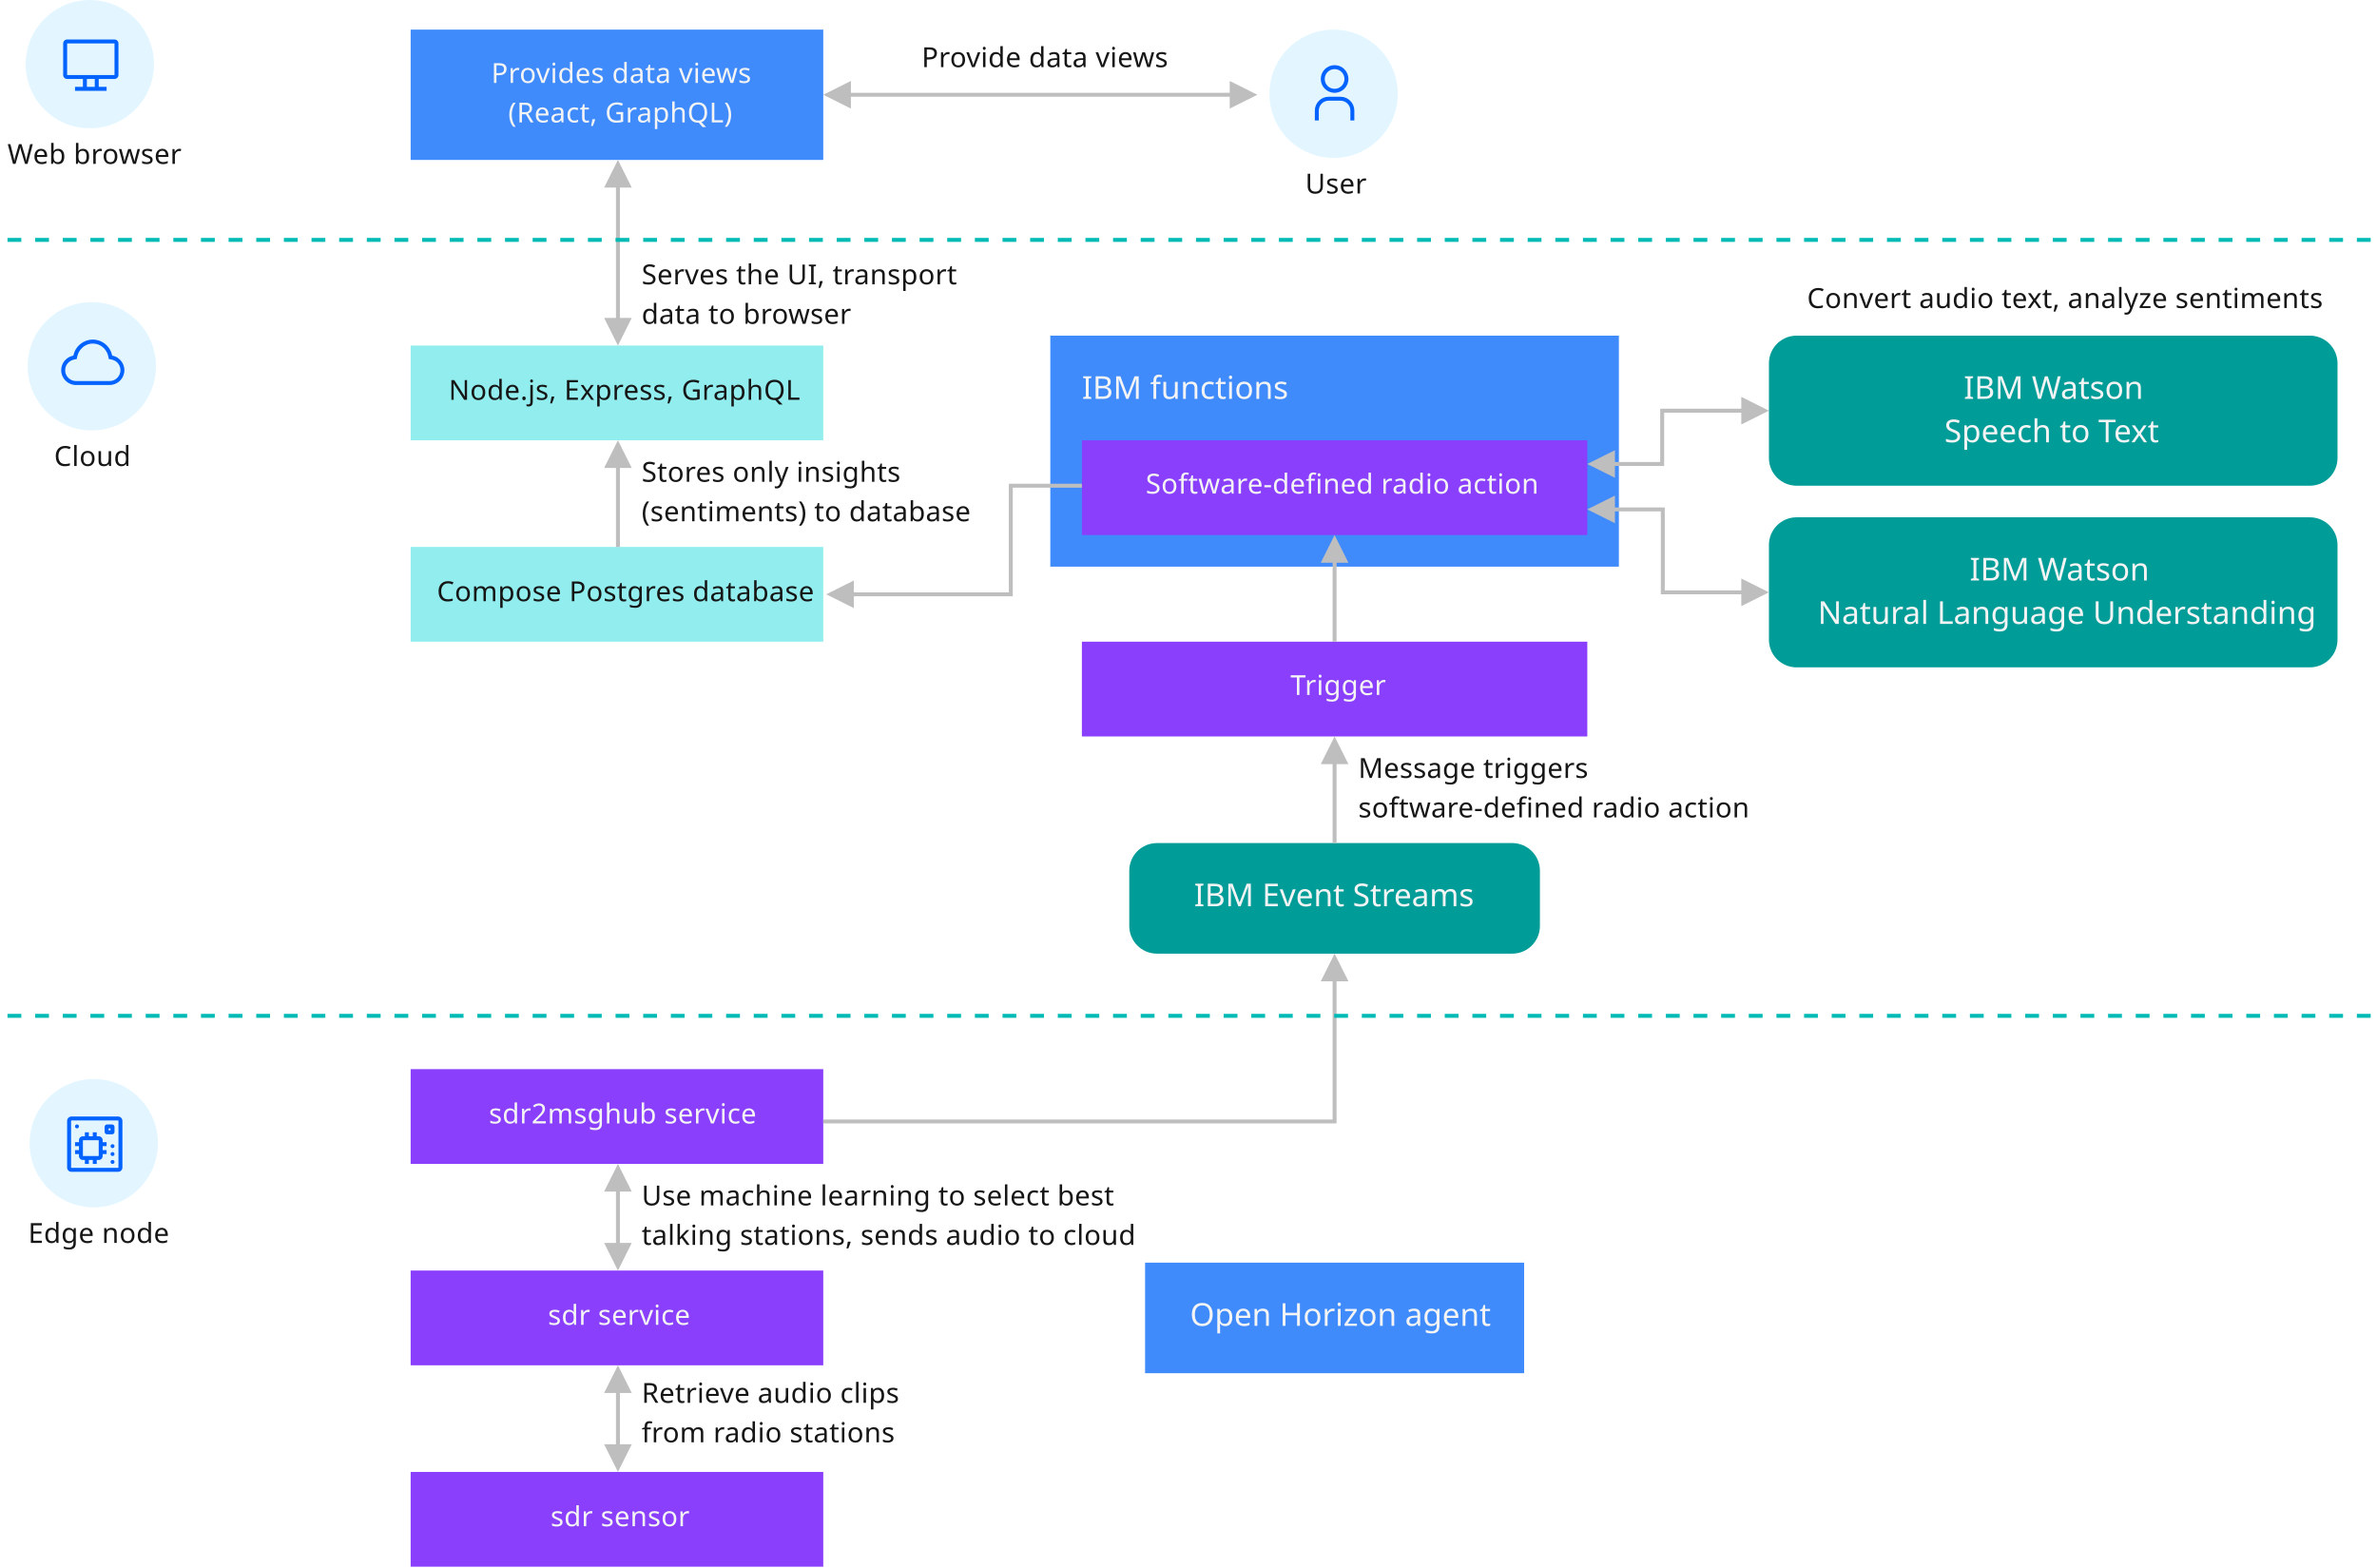
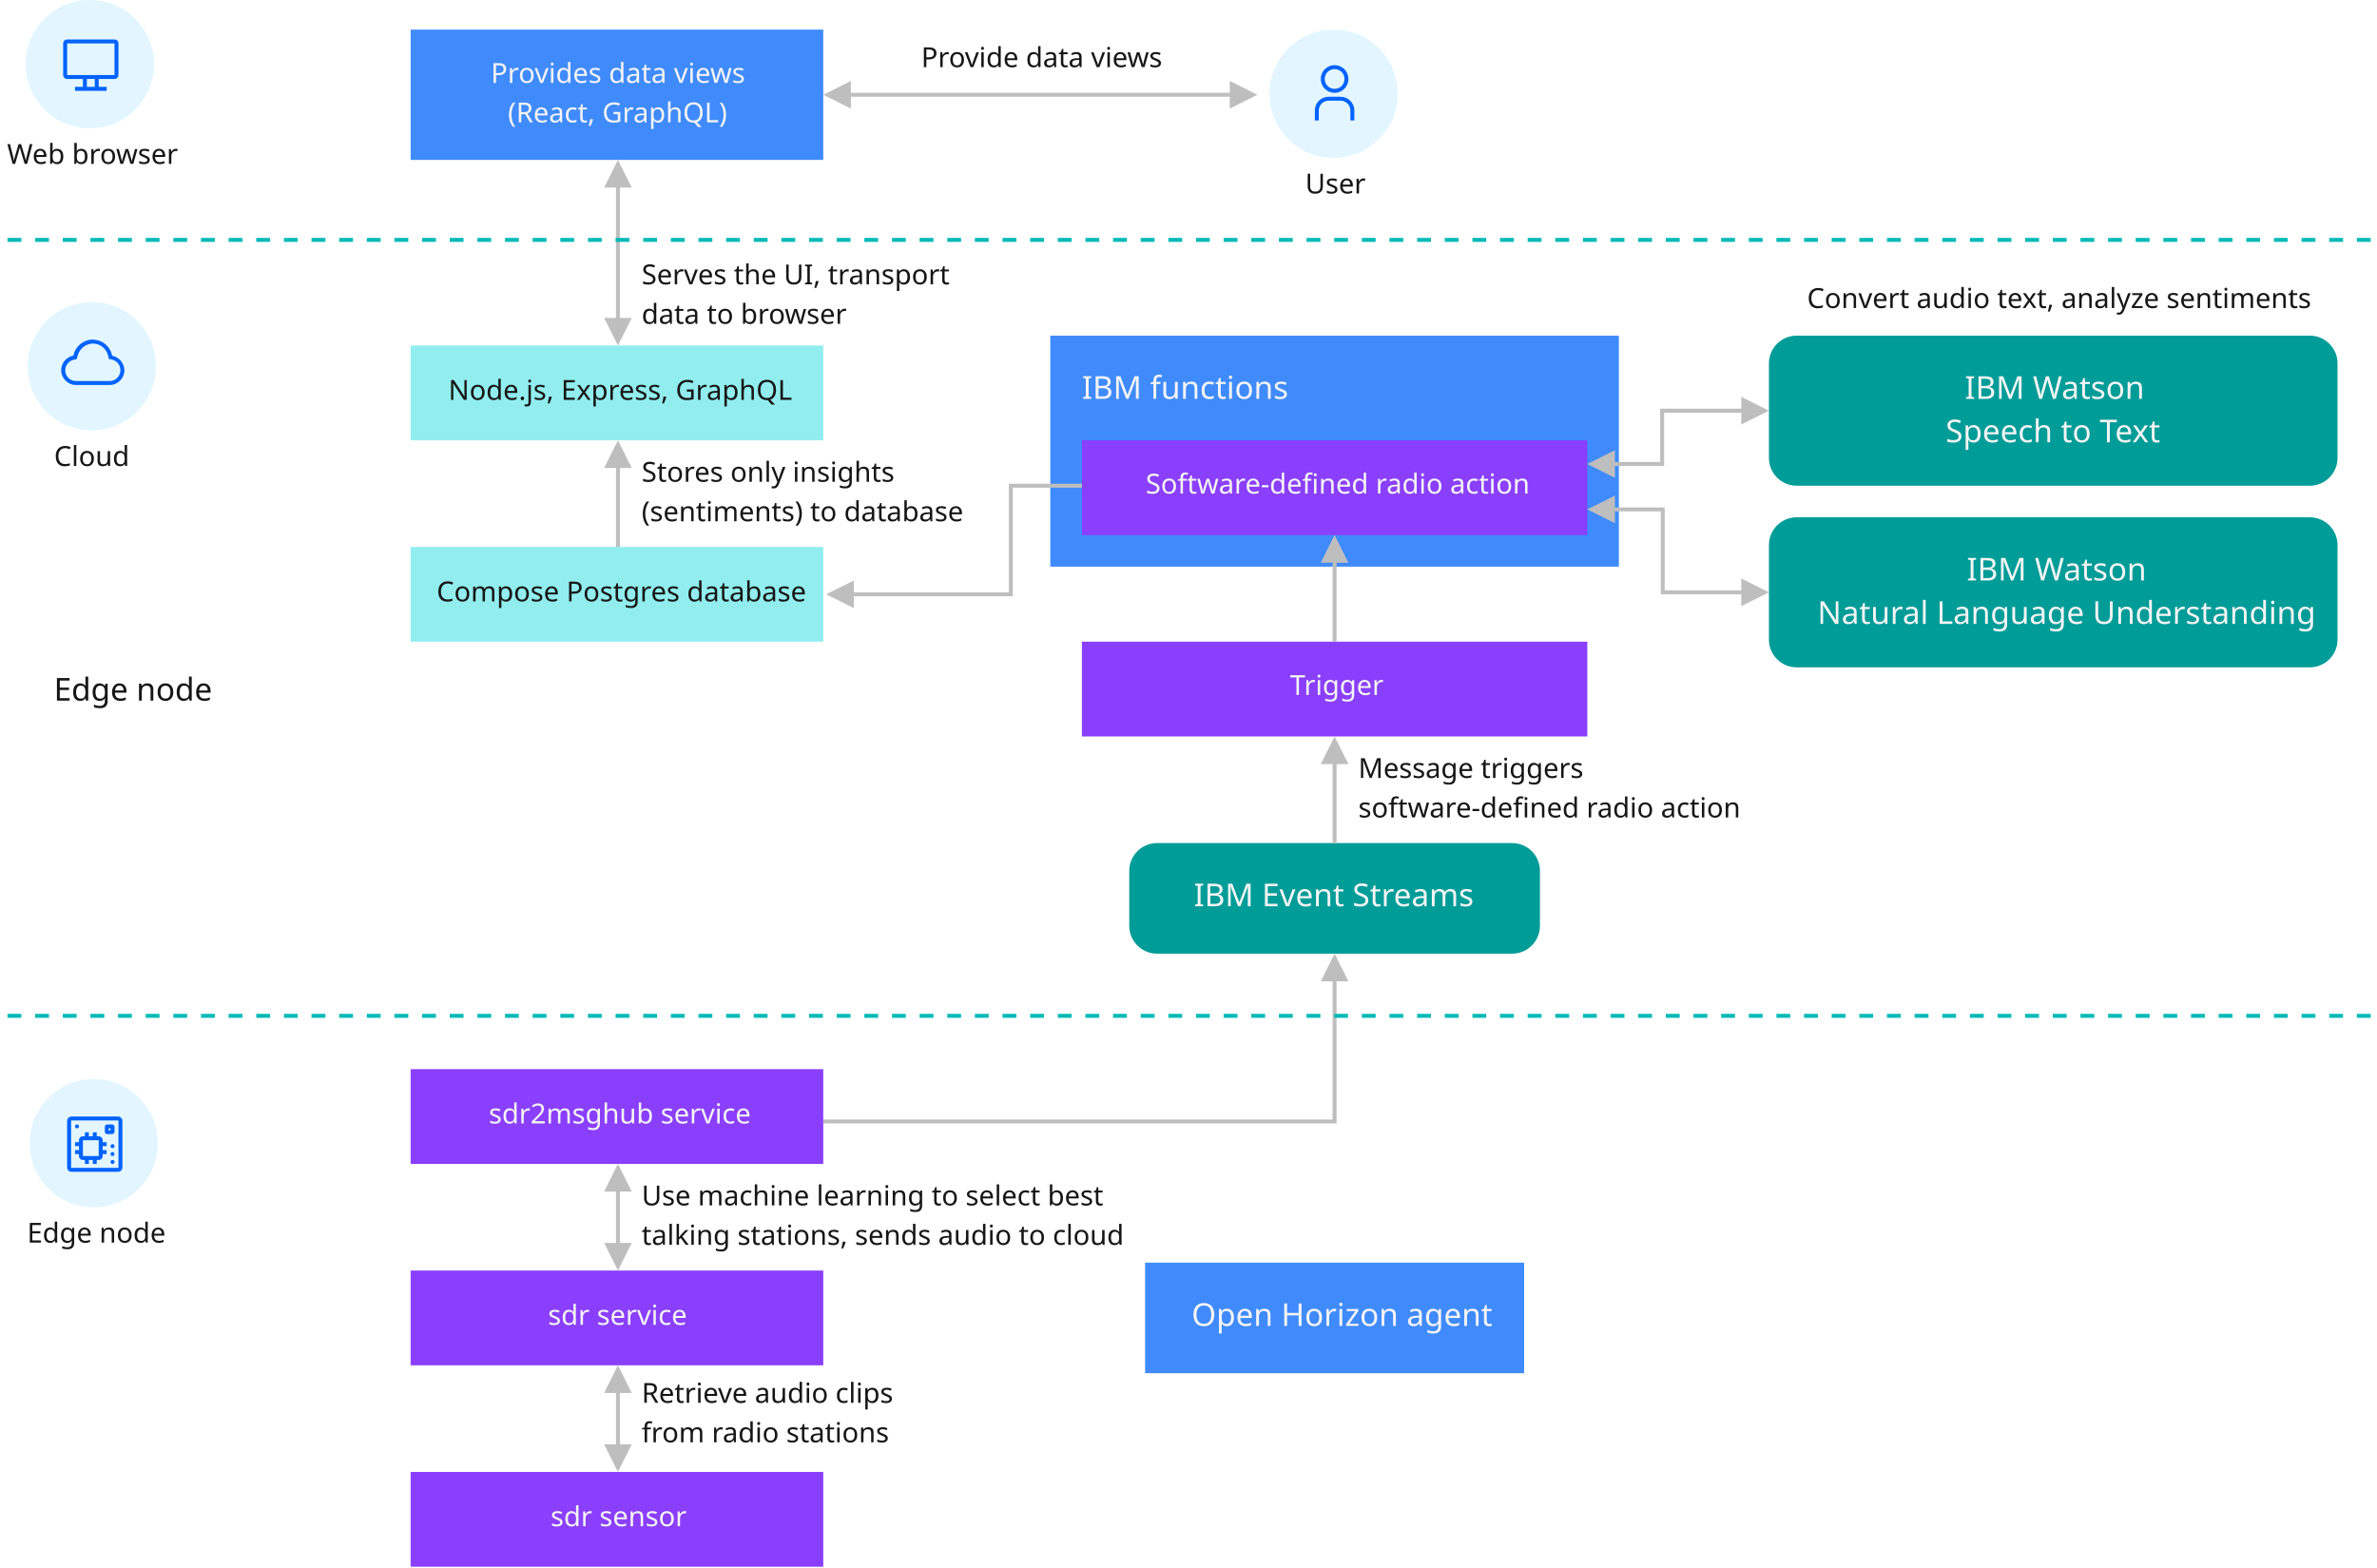
- <svg xmlns="http://www.w3.org/2000/svg" width="1204px" height="794px" viewBox="0 0 1204 794" version="1.1">
-   <g id="Page-1" stroke="none" stroke-width="1" fill="none" fill-rule="evenodd">
-     <g id="Group-29">
-       <g id="Group-25" transform="translate(0, 153)">
-         <circle id="Oval-Copy-8" fill="#E3F6FF" cx="46.5" cy="32.5" r="32.5" />
-         <text id="Cloud" font-family="IBMPlexSans, IBM Plex Sans" font-size="14" font-weight="normal" line-spacing="20" letter-spacing="0.16" fill="#161616">
-           <tspan x="27.393" y="83">Cloud</tspan>
-         </text>
-         <g id="Group-11-Copy-4" transform="translate(31, 19)" fill="#0062FF">
-           <path d="M24.508,23 L7.492,23 C3.346,22.991 -0.008,19.625 -0,15.481 C0.008,11.887 2.565,8.807 6.09,8.13 C6.139,8.121 6.177,8.083 6.186,8.034 C7.139,3.294 11.32,0.003 15.994,0 C16.62,0 17.253,0.059 17.89,0.181 C21.885,0.949 25.014,4.055 25.813,8.035 C25.823,8.084 25.861,8.121 25.91,8.13 C29.945,8.905 32.613,12.784 31.879,16.834 C31.233,20.398 28.132,22.992 24.508,23 Z M7.496,21 L24.508,21 C27.163,20.994 29.437,19.092 29.911,16.477 C30.232,14.705 29.683,12.909 28.371,11.586 C27.605,10.815 26.597,10.334 25.536,10.101 L25.27,10.047 L24.212,9.855 C24.173,9.848 24.139,9.823 24.121,9.789 L24.108,9.752 L23.913,8.743 C23.301,5.558 20.932,2.904 17.766,2.198 C16.822,1.988 15.889,1.942 14.919,2.074 C11.527,2.535 8.875,5.224 8.127,8.553 L8.072,8.817 L7.892,9.752 C7.884,9.791 7.859,9.824 7.824,9.842 L7.787,9.855 L6.771,10.039 C4.389,10.47 2.397,12.302 2.057,14.699 C1.578,18.08 4.201,20.993 7.496,21 Z" id="Shape" />
-         </g>
-       </g>
-       <g id="Group-26" transform="translate(2, 546.5)">
-         <text id="Edge-node" font-family="IBMPlexSans, IBM Plex Sans" font-size="14" font-weight="normal" line-spacing="20" letter-spacing="0.16" fill="#161616">
-           <tspan x="12.261" y="83">Edge node</tspan>
-         </text>
-         <circle id="Oval-Copy-9" fill="#E3F6FF" cx="45.5" cy="32.5" r="32.5" />
-         <path d="M53,26 L54,26 L54,25 L53,25 L53,26 Z M54.76,23 L52.24,23 C51.556,23 51,23.557 51,24.24 L51,26.76 C51,27.443 51.556,28 52.24,28 L54.76,28 C55.444,28 56,27.443 56,26.76 L56,24.24 C56,23.557 55.444,23 54.76,23 L54.76,23 Z M39.997,39 L39.997,31 L47.997,31 L47.999,39 L39.997,39 Z M47.997,29 L47,29 L47,27.001 L45,27.001 L45,29 L43,29 L43,27.001 L41,27.001 L41,29 L39.997,29 C38.895,29 37.997,29.897 37.997,31 L37.997,32.001 L36,32.001 L36,34.001 L37.997,34.001 L37.997,36.001 L36,36.001 L36,38.001 L37.997,38.001 L37.997,39 C37.997,40.103 38.895,41 39.997,41 L47.997,41 C49.1,41 49.997,40.103 49.997,39 L49.997,31 C49.997,29.897 49.1,29 47.997,29 L47.997,29 Z M50,38 L52,38 L52,36 L50,36 L50,38 Z M50,34 L52,34 L52,32 L50,32 L50,34 Z M45,43.001 L47,43.001 L47,41.001 L45,41.001 L45,43.001 Z M41,43.001 L43,43.001 L43,41.001 L41,41.001 L41,43.001 Z M55,33 C54.448,33 54,33.448 54,34 C54,34.552 54.448,35 55,35 C55.552,35 56,34.552 56,34 C56,33.448 55.552,33 55,33 L55,33 Z M55,37 C54.448,37 54,37.448 54,38 C54,38.552 54.448,39 55,39 C55.552,39 56,38.552 56,38 C56,37.448 55.552,37 55,37 L55,37 Z M37,25 C37.552,25 38,24.552 38,24 C38,23.448 37.552,23 37,23 C36.448,23 36,23.448 36,24 C36,24.552 36.448,25 37,25 L37,25 Z M55,41 C54.448,41 54,41.448 54,42 C54,42.552 54.448,43 55,43 C55.552,43 56,42.552 56,42 C56,41.448 55.552,41 55,41 L55,41 Z M58,44.818 C58,44.918 57.918,45 57.818,45 L34.182,45 C34.082,45 34,44.918 34,44.818 L34,21.182 C34,21.082 34.082,21 34.182,21 L57.818,21 C57.918,21 58,21.082 58,21.182 L58,44.818 Z M57.818,19 L34.182,19 C32.979,19 32,19.979 32,21.182 L32,44.818 C32,46.021 32.979,47 34.182,47 L57.818,47 C59.021,47 60,46.021 60,44.818 L60,21.182 C60,19.979 59.021,19 57.818,19 L57.818,19 Z" id="Fill-1-Copy-2" fill="#0062FF" />
-       </g>
-       <g id="Group-23">
-         <circle id="Oval-Copy-2" fill="#E3F6FF" cx="45.5" cy="32.5" r="32.5" />
-         <text id="Web-browser" font-family="IBMPlexSans, IBM Plex Sans" font-size="14" font-weight="normal" line-spacing="20" letter-spacing="0.16" fill="#161616">
-           <tspan x="3.771" y="83">Web browser</tspan>
-         </text>
-         <path d="M34,38 L58,38 L58,22 L34,22 L34,38 Z M44,44 L48,44 L48,40 L44,40 L44,44 Z M58,20 L34,20 C32.896,20 32,20.896 32,22 L32,38 C32,39.104 32.896,40 34,40 L42,40 L42,44 L38,44 L38,46 L54,46 L54,44 L50,44 L50,40 L58,40 C59.104,40 60,39.104 60,38 L60,22 C60,20.896 59.104,20 58,20 L58,20 Z" id="Fill-1" fill="#0062FF" />
-       </g>
-       <g id="Group-24" transform="translate(630, 15)">
-         <circle id="Oval-Copy-10" fill="#E3F6FF" cx="45.5" cy="32.5" r="32.5" />
-         <text id="User" font-family="IBMPlexSans, IBM Plex Sans" font-size="14" font-weight="normal" line-spacing="20" letter-spacing="0.16" fill="#161616">
-           <tspan x="31.113" y="83">User</tspan>
-         </text>
-         <g id="Group-5-Copy-3" transform="translate(36, 18)" fill="#0062FF">
-           <path d="M10,0 C6.134,0 3,3.134 3,7 C3,10.866 6.134,14 10,14 C13.866,14 17,10.866 17,7 C17,3.134 13.866,0 10,0 M10,2 C12.761,2 15,4.239 15,7 C15,9.761 12.761,12 10,12 C7.238,12 5,9.761 5,7 C5.003,4.24 7.239,2.003 10,2" id="Fill-1" />
-           <path d="M20,28 L18,28 L18,23 C17.996,20.24 15.76,18.003 13,18 L7,18 C4.239,18.003 2.003,20.24 2,23 L2,28 L0,28 L0,23 C0.004,19.136 3.136,16.005 7,16 L13,16 C16.864,16.005 19.995,19.136 20,23 L20,28 Z" id="Fill-3" />
-         </g>
-       </g>
-       <g id="Group-27" transform="translate(208, 541.5)">
-         <rect id="Rectangle-Copy-18" fill="#8A3FFC" x="0" y="0" width="209" height="48" />
-         <text id="AI-service" font-family="IBMPlexSans, IBM Plex Sans" font-size="14" font-weight="normal" line-spacing="20" letter-spacing="0.16" fill="#F4F4F4">
-           <tspan x="39.605" y="27.5">sdr2msghub service</tspan>
-         </text>
-       </g>
-       <g id="Group-27-Copy-3" transform="translate(208, 175)">
-         <rect id="Rectangle-Copy-18" fill="#92EEEE" x="0" y="0" width="209" height="48" />
-         <text id="Node.js,-Express,-Gr" font-family="IBMPlexSans, IBM Plex Sans" font-size="14" font-weight="normal" line-spacing="20" letter-spacing="0.16" fill="#161616">
-           <tspan x="19.277" y="27.5">Node.js, Express, GraphQL</tspan>
-         </text>
-       </g>
-       <g id="Group-27-Copy-5" transform="translate(208, 15)">
-         <rect id="Rectangle-Copy-18" fill="#408BFC" x="0" y="0" width="209" height="66" />
-         <text id="Provides-data-views" font-family="IBMPlexSans, IBM Plex Sans" font-size="14" font-weight="normal" line-spacing="20" letter-spacing="0.16" fill="#F4F4F4">
-           <tspan x="40.834" y="27">Provides data views</tspan>
-           <tspan x="49.397" y="47">(React, GraphQL)</tspan>
-         </text>
-       </g>
-       <g id="Group-27-Copy-4" transform="translate(208, 277)">
-         <rect id="Rectangle-Copy-18" fill="#92EEEE" x="0" y="0" width="209" height="48" />
-         <text id="Compose-Postgres-dat" font-family="IBMPlexSans, IBM Plex Sans" font-size="14" font-weight="normal" line-spacing="20" letter-spacing="0.16" fill="#161616">
-           <tspan x="13.292" y="27.5">Compose Postgres database</tspan>
-         </text>
-       </g>
-       <g id="Group-27-Copy" transform="translate(208, 643.5)">
-         <rect id="Rectangle-Copy-18" fill="#8A3FFC" x="0" y="0" width="209" height="48" />
-         <text id="sdr-service" font-family="IBMPlexSans, IBM Plex Sans" font-size="14" font-weight="normal" line-spacing="20" letter-spacing="0.16" fill="#F4F4F4">
-           <tspan x="69.523" y="27.5">sdr service</tspan>
-         </text>
-       </g>
-       <g id="Group-28" transform="translate(580, 639.5)">
-         <rect id="Rectangle-Copy-14" fill="#408BFC" x="0" y="0" width="192" height="56" />
-         <text id="Open-Horizon-agent" font-family="IBMPlexSans-SemiBold, IBM Plex Sans" font-size="16" font-weight="500" line-spacing="22" fill="#F4F4F4">
-           <tspan x="22.736" y="32">Open Horizon agent</tspan>
-         </text>
-       </g>
-       <g id="Group-28-Copy" transform="translate(532, 170)">
-         <rect id="Rectangle-Copy-14" fill="#408BFC" x="0" y="0" width="288" height="117" />
-         <text id="IBM-functions" font-family="IBMPlexSans-SemiBold, IBM Plex Sans" font-size="16" font-weight="500" line-spacing="22" fill="#F4F4F4">
-           <tspan x="16" y="32">IBM functions</tspan>
-         </text>
-       </g>
-       <g id="Group-27-Copy-2" transform="translate(208, 745.5)">
-         <rect id="Rectangle-Copy-18" fill="#8A3FFC" x="0" y="0" width="209" height="48" />
-         <text id="sdr-sensor" font-family="IBMPlexSans, IBM Plex Sans" font-size="14" font-weight="normal" line-spacing="20" letter-spacing="0.16" fill="#F4F4F4">
-           <tspan x="70.884" y="27.5">sdr sensor</tspan>
-         </text>
-       </g>
-       <rect id="Rectangle-Copy-66" fill="#009C98" x="572" y="427" width="208" height="56" rx="14" />
-       <rect id="Rectangle-Copy-72" fill="#009C98" x="896" y="170" width="288" height="76" rx="14" />
-       <rect id="Rectangle-Copy-73" fill="#009C98" x="896" y="262" width="288" height="76" rx="14" />
-       <text id="Retrieve-audio-clips" font-family="IBMPlexSans, IBM Plex Sans" font-size="14" font-weight="normal" line-spacing="20" letter-spacing="0.16" fill="#161616">
-         <tspan x="325" y="710.5">Retrieve audio clips </tspan>
-         <tspan x="325" y="730.5">from radio stations</tspan>
-       </text>
-       <text id="Message-triggers-sof" font-family="IBMPlexSans, IBM Plex Sans" font-size="14" font-weight="normal" line-spacing="20" letter-spacing="0.16" fill="#161616">
-         <tspan x="688" y="394">Message triggers</tspan>
-         <tspan x="688" y="414">software-defined radio action</tspan>
-       </text>
-       <text id="Use-machine-learning-Copy" font-family="IBMPlexSans, IBM Plex Sans" font-size="14" font-weight="normal" line-spacing="20" letter-spacing="0.16" fill="#161616">
-         <tspan x="325" y="610.5">Use machine learning to select best </tspan>
-         <tspan x="325" y="630.5">talking stations, sends audio to cloud</tspan>
-       </text>
-       <text id="Stores-only-insights" font-family="IBMPlexSans, IBM Plex Sans" font-size="14" font-weight="normal" line-spacing="20" letter-spacing="0.16" fill="#161616">
-         <tspan x="325" y="244">Stores only insights </tspan>
-         <tspan x="325" y="264">(sentiments) to database</tspan>
-       </text>
-       <text id="Serves-the-UI,-trans" font-family="IBMPlexSans, IBM Plex Sans" font-size="14" font-weight="normal" line-spacing="20" letter-spacing="0.16" fill="#161616">
-         <tspan x="325" y="144">Serves the UI, transport </tspan>
-         <tspan x="325" y="164">data to browser</tspan>
-       </text>
-       <text id="Provide-data-views" font-family="IBMPlexSans, IBM Plex Sans" font-size="14" font-weight="normal" line-spacing="20" letter-spacing="0.16" fill="#161616">
-         <tspan x="466.823" y="34">Provide data views</tspan>
-       </text>
-       <text id="Convert-audio-text," font-family="IBMPlexSans, IBM Plex Sans" font-size="14" font-weight="normal" line-spacing="20" letter-spacing="0.16" fill="#161616">
-         <tspan x="915.307" y="156">Convert audio text, analyze sentiments</tspan>
-       </text>
-       <text id="IBM-Event-Streams" font-family="IBMPlexSans-SemiBold, IBM Plex Sans" font-size="16" font-weight="500" line-spacing="22" fill="#F4F4F4">
-         <tspan x="604.8" y="459">IBM Event Streams</tspan>
-       </text>
-       <text id="IBM-Watson-Speech-to" font-family="IBMPlexSans-SemiBold, IBM Plex Sans" font-size="16" font-weight="500" line-spacing="22" fill="#F4F4F4">
-         <tspan x="994.64" y="202">IBM Watson</tspan>
-         <tspan x="984.856" y="224">Speech to Text</tspan>
-       </text>
-       <text id="IBM-Watson-Natural-L" font-family="IBMPlexSans-SemiBold, IBM Plex Sans" font-size="16" font-weight="500" line-spacing="22" fill="#F4F4F4">
-         <tspan x="997.64" y="294">IBM Watson</tspan>
-         <tspan x="920.768" y="316">Natural Language Understanding</tspan>
-       </text>
-       <path id="Path-2-Copy-16" d="M622.877,41 L636.877,48 L622.877,55 L622.876,49 L431,49 L431,55 L417,48 L431,41 L431,47 L622.876,47 L622.877,41 Z" fill="#BEBEBE" fill-rule="nonzero" />
-       <path id="Path-2-Copy-12" d="M313,691.5 L320,705.5 L314,705.5 L314,731.5 L320,731.5 L313,745.5 L306,731.5 L312,731.5 L312,705.5 L306,705.5 L313,691.5 Z" fill="#BEBEBE" fill-rule="nonzero" />
-       <path id="Path-2-Copy-17" d="M676,373 L683,387 L677,387 L677,427 L675,427 L675,387 L669,387 L676,373 Z" fill="#BEBEBE" fill-rule="nonzero" />
-       <path id="Path-2-Copy-13" d="M313,589.5 L320,603.5 L314,603.5 L314,629.5 L320,629.5 L313,643.5 L306,629.5 L312,629.5 L312,603.5 L306,603.5 L313,589.5 Z" fill="#BEBEBE" fill-rule="nonzero" />
-       <path id="Path-2-Copy-22" d="M676,483 L683,497 L677,496.999 L677,569 L417,569 L417,567 L675,566.999 L675,496.999 L669,497 L676,483 Z" fill="#BEBEBE" fill-rule="nonzero" />
-       <path id="Path-2-Copy-14" d="M313,223 L320,237 L314,237 L314,277 L312,277 L312,237 L306,237 L313,223 Z" fill="#BEBEBE" fill-rule="nonzero" />
-       <path id="Path-2-Copy-15" d="M313,81 L320,95 L314,95 L314,161 L320,161 L313,175 L306,161 L312,161 L312,95 L306,95 L313,81 Z" fill="#BEBEBE" fill-rule="nonzero" />
-       <line x1="3.795" y1="121.5" x2="1203.205" y2="121.5" id="Line-12" stroke="#00BAB6" stroke-width="2" stroke-dasharray="7" />
-       <line x1="3.795" y1="514.5" x2="1203.205" y2="514.5" id="Line-12-Copy" stroke="#00BAB6" stroke-width="2" stroke-dasharray="7" />
-       <g id="Group-27-Copy-6" transform="translate(548, 223)">
-         <rect id="Rectangle-Copy-18" fill="#8A3FFC" x="0" y="0" width="256" height="48" />
-         <text id="Software-defined-rad" font-family="IBMPlexSans, IBM Plex Sans" font-size="14" font-weight="normal" line-spacing="20" letter-spacing="0.16" fill="#F4F4F4">
-           <tspan x="32.303" y="27">Software-defined radio action</tspan>
-         </text>
-       </g>
-       <g id="Group-27-Copy-7" transform="translate(548, 325)">
-         <rect id="Rectangle-Copy-18" fill="#8A3FFC" x="0" y="0" width="256" height="48" />
-         <text id="Trigger" font-family="IBMPlexSans, IBM Plex Sans" font-size="14" font-weight="normal" line-spacing="20" letter-spacing="0.16" fill="#F4F4F4">
-           <tspan x="105.656" y="27">Trigger</tspan>
-         </text>
-       </g>
-       <path id="Path-2-Copy-18" d="M676,271 L683,285 L677,285 L677,325 L675,325 L675,285 L669,285 L676,271 Z" fill="#BEBEBE" fill-rule="nonzero" />
-       <path id="Path-2-Copy-19" d="M548,245 L548,247 L513,247 L513,302 L432.5,302 L432.5,308 L418.5,301 L432.5,294 L432.5,300 L511,300 L511,245 L548,245 Z" fill="#BEBEBE" fill-rule="nonzero" />
-       <path id="Path-2-Copy-20" d="M882,201 L896,208 L882,215 L882,208.999 L842.925,208.999 L842.926,236 L818,235.999 L818,242 L804,235 L818,228 L818,233.999 L840.925,233.999 L840.926,207 L882,206.999 L882,201 Z" fill="#BEBEBE" fill-rule="nonzero" />
-       <path id="Path-2-Copy-21" d="M818,265 L804,258 L818,251 L818,257 L843.248,257 L843.248,299 L882,299 L882,293 L896,300 L882,307 L882,301 L841.248,301 L841.248,259 L818,259 L818,265 Z" fill="#BEBEBE" fill-rule="nonzero" />
-     </g>
-   </g>
+ <svg xmlns="http://www.w3.org/2000/svg" version="1.1" id="Layer_1" x="0px" y="0px" viewBox="0 0 1204 794" style="enable-background:new 0 0 1204 794;" xml:space="preserve">
+   <style type="text/css">
+ 	.st0{fill-rule:evenodd;clip-rule:evenodd;fill:#E3F6FF;}
+ 	.st1{fill-rule:evenodd;clip-rule:evenodd;fill:#0062FF;}
+ 	.st2{fill-rule:evenodd;clip-rule:evenodd;fill:#8A3FFC;}
+ 	.st3{fill-rule:evenodd;clip-rule:evenodd;fill:#92EEEE;}
+ 	.st4{fill-rule:evenodd;clip-rule:evenodd;fill:#408BFC;}
+ 	.st5{fill-rule:evenodd;clip-rule:evenodd;fill:#009C98;}
+ 	.st6{fill:#BEBEBE;}
+ 	.st7{fill:none;stroke:#00BAB6;stroke-width:2;stroke-dasharray:7;}
+ 	.st8{fill-rule:evenodd;clip-rule:evenodd;fill:none;}
+ 	.st9{fill:#F4F4F4;}
+ 	.st10{font-family:'IBMPlexSans';}
+ 	.st11{font-size:14px;}
+ 	.st12{fill:#161616;}
+ 	.st13{font-family:'IBMPlexSans-Medium';}
+ 	.st14{font-size:16px;}
+ </style>
+   <circle id="Oval-Copy-8" class="st0" cx="46.5" cy="185.5" r="32.5" />
+   <path id="Shape" class="st1" d="M55.5,195h-17c-4.1,0-7.5-3.4-7.5-7.5c0-3.6,2.6-6.7,6.1-7.4c0,0,0.1,0,0.1-0.1c1-4.7,5.1-8,9.8-8  c0.6,0,1.3,0.1,1.9,0.2c4,0.8,7.1,3.9,7.9,7.9c0,0,0,0.1,0.1,0.1c4,0.8,6.7,4.7,6,8.7C62.2,192.4,59.1,195,55.5,195z M38.5,193h17  c2.7,0,4.9-1.9,5.4-4.5c0.3-1.8-0.2-3.6-1.5-4.9c-0.8-0.8-1.8-1.3-2.8-1.5l-0.3-0.1l-1.1-0.2c0,0-0.1,0-0.1-0.1l0,0l-0.2-1  c-0.6-3.2-3-5.8-6.1-6.5c-0.9-0.2-1.9-0.3-2.8-0.1c-3.4,0.5-6,3.1-6.8,6.5l-0.1,0.3l-0.2,0.9c0,0,0,0.1-0.1,0.1l0,0l-1,0.2  c-2.4,0.4-4.4,2.3-4.7,4.7C32.6,190.1,35.2,193,38.5,193z" />
+   <circle id="Oval-Copy-9" class="st0" cx="47.5" cy="579" r="32.5" />
+   <path id="Fill-1-Copy-2" class="st1" d="M55,572.5h1v-1h-1V572.5z M56.8,569.5h-2.5c-0.7,0-1.2,0.6-1.2,1.2v2.5  c0,0.7,0.6,1.2,1.2,1.2h2.5c0.7,0,1.2-0.6,1.2-1.2v-2.5C58,570.1,57.4,569.5,56.8,569.5L56.8,569.5z M42,585.5v-8h8l0,8H42z   M50,575.5h-1v-2h-2v2h-2v-2h-2v2h-1c-1.1,0-2,0.9-2,2v1h-2v2h2v2h-2v2h2v1c0,1.1,0.9,2,2,2h8c1.1,0,2-0.9,2-2v-8  C52,576.4,51.1,575.5,50,575.5L50,575.5z M52,584.5h2v-2h-2V584.5z M52,580.5h2v-2h-2V580.5z M47,589.5h2v-2h-2V589.5z M43,589.5h2  v-2h-2V589.5z M57,579.5c-0.6,0-1,0.4-1,1s0.4,1,1,1s1-0.4,1-1S57.6,579.5,57,579.5L57,579.5z M57,583.5c-0.6,0-1,0.4-1,1s0.4,1,1,1  s1-0.4,1-1S57.6,583.5,57,583.5L57,583.5z M39,571.5c0.6,0,1-0.4,1-1s-0.4-1-1-1s-1,0.4-1,1S38.4,571.5,39,571.5L39,571.5z   M57,587.5c-0.6,0-1,0.4-1,1s0.4,1,1,1s1-0.4,1-1S57.6,587.5,57,587.5L57,587.5z M60,591.3c0,0.1-0.1,0.2-0.2,0.2H36.2  c-0.1,0-0.2-0.1-0.2-0.2v-23.6c0-0.1,0.1-0.2,0.2-0.2h23.6c0.1,0,0.2,0.1,0.2,0.2V591.3z M59.8,565.5H36.2c-1.2,0-2.2,1-2.2,2.2  v23.6c0,1.2,1,2.2,2.2,2.2h23.6c1.2,0,2.2-1,2.2-2.2v-23.6C62,566.5,61,565.5,59.8,565.5L59.8,565.5z" />
+   <circle id="Oval-Copy-2" class="st0" cx="45.5" cy="32.5" r="32.5" />
+   <path id="Fill-1" class="st1" d="M34,38h24V22H34V38z M44,44h4v-4h-4V44z M58,20H34c-1.1,0-2,0.9-2,2v16c0,1.1,0.9,2,2,2h8v4h-4v2  h16v-2h-4v-4h8c1.1,0,2-0.9,2-2V22C60,20.9,59.1,20,58,20L58,20z" />
+   <circle id="Oval-Copy-10" class="st0" cx="675.5" cy="47.5" r="32.5" />
+   <path id="Fill-1_1_" class="st1" d="M676,33c-3.9,0-7,3.1-7,7s3.1,7,7,7s7-3.1,7-7S679.9,33,676,33 M676,35c2.8,0,5,2.2,5,5  s-2.2,5-5,5c-2.8,0-5-2.2-5-5C671,37.2,673.2,35,676,35" />
+   <path id="Fill-3" class="st1" d="M686,61h-2v-5c0-2.8-2.2-5-5-5h-6c-2.8,0-5,2.2-5,5v5h-2v-5c0-3.9,3.1-7,7-7h6c3.9,0,7,3.1,7,7V61z  " />
+   <rect id="Rectangle-Copy-18" x="208" y="541.5" class="st2" width="209" height="48" />
+   <rect id="Rectangle-Copy-18_1_" x="208" y="175" class="st3" width="209" height="48" />
+   <rect id="Rectangle-Copy-18_2_" x="208" y="15" class="st4" width="209" height="66" />
+   <rect id="Rectangle-Copy-18_3_" x="208" y="277" class="st3" width="209" height="48" />
+   <rect id="Rectangle-Copy-18_4_" x="208" y="643.5" class="st2" width="209" height="48" />
+   <rect id="Rectangle-Copy-14" x="580" y="639.5" class="st4" width="192" height="56" />
+   <rect id="Rectangle-Copy-14_1_" x="532" y="170" class="st4" width="288" height="117" />
+   <rect id="Rectangle-Copy-18_5_" x="208" y="745.5" class="st2" width="209" height="48" />
+   <path id="Rectangle-Copy-66" class="st5" d="M586,427h180c7.7,0,14,6.3,14,14v28c0,7.7-6.3,14-14,14H586c-7.7,0-14-6.3-14-14v-28  C572,433.3,578.3,427,586,427z" />
+   <path id="Rectangle-Copy-72" class="st5" d="M910,170h260c7.7,0,14,6.3,14,14v48c0,7.7-6.3,14-14,14H910c-7.7,0-14-6.3-14-14v-48  C896,176.3,902.3,170,910,170z" />
+   <path id="Rectangle-Copy-73" class="st5" d="M910,262h260c7.7,0,14,6.3,14,14v48c0,7.7-6.3,14-14,14H910c-7.7,0-14-6.3-14-14v-48  C896,268.3,902.3,262,910,262z" />
+   <path id="Path-2-Copy-16" class="st6" d="M622.9,41l14,7l-14,7l0-6H431v6l-14-7l14-7v6h191.9L622.9,41z" />
+   <path id="Path-2-Copy-12" class="st6" d="M313,691.5l7,14h-6v26h6l-7,14l-7-14h6v-26h-6L313,691.5z" />
+   <path id="Path-2-Copy-17" class="st6" d="M676,373l7,14h-6v40h-2v-40h-6L676,373z" />
+   <path id="Path-2-Copy-13" class="st6" d="M313,589.5l7,14h-6v26h6l-7,14l-7-14h6v-26h-6L313,589.5z" />
+   <path id="Path-2-Copy-22" class="st6" d="M676,483l7,14l-6,0v72H417v-2l258,0v-70l-6,0L676,483z" />
+   <path id="Path-2-Copy-14" class="st6" d="M313,223l7,14h-6v40h-2v-40h-6L313,223z" />
+   <path id="Path-2-Copy-15" class="st6" d="M313,81l7,14h-6v66h6l-7,14l-7-14h6V95h-6L313,81z" />
+   <line id="Line-12" class="st7" x1="3.8" y1="121.5" x2="1203.2" y2="121.5" />
+   <line id="Line-12-Copy" class="st7" x1="3.8" y1="514.5" x2="1203.2" y2="514.5" />
+   <rect id="Rectangle-Copy-18_6_" x="548" y="223" class="st2" width="256" height="48" />
+   <rect id="Rectangle-Copy-18_7_" x="548" y="325" class="st2" width="256" height="48" />
+   <path id="Path-2-Copy-18" class="st6" d="M676,271l7,14h-6v40h-2v-40h-6L676,271z" />
+   <path id="Path-2-Copy-19" class="st6" d="M548,245v2h-35v55h-80.5v6l-14-7l14-7v6H511v-55H548z" />
+   <path id="Path-2-Copy-20" class="st6" d="M882,201l14,7l-14,7v-6h-39.1l0,27l-24.9,0v6l-14-7l14-7v6h22.9l0-27l41.1,0V201z" />
+   <path id="Path-2-Copy-21" class="st6" d="M818,265l-14-7l14-7v6h25.2v42H882v-6l14,7l-14,7v-6h-40.8v-42H818V265z" />
+   <rect x="207.9" y="558.6" class="st8" width="209" height="17.2" />
+   <text transform="matrix(1 0 0 1 247.5586 569.001)" class="st9 st10 st11">sdr2msghub service</text>
+   <rect x="207.9" y="31.6" class="st8" width="209" height="38.4" />
+   <text transform="matrix(1 0 0 1 248.6225 41.9794)">
+     <tspan x="0" y="0" class="st9 st10 st11">Provides data views</tspan>
+     <tspan x="8.6" y="20" class="st9 st10 st11">(React, GraphQL)</tspan>
+   </text>
+   <rect x="548" y="341.6" class="st8" width="256" height="17.2" />
+   <text transform="matrix(1 0 0 1 653.4111 351.9835)" class="st9 st10 st11">Trigger</text>
+   <rect x="547.8" y="239.6" class="st8" width="256" height="17.2" />
+   <text transform="matrix(1 0 0 1 580.2769 249.9954)" class="st9 st10 st11">Software-defined radio action</text>
+   <rect x="207.9" y="660.6" class="st8" width="209" height="17.2" />
+   <text transform="matrix(1 0 0 1 277.5463 671.0043)" class="st9 st10 st11">sdr service</text>
+   <rect x="207.9" y="762.6" class="st8" width="209" height="17.2" />
+   <text transform="matrix(1 0 0 1 278.8764 772.9937)" class="st9 st10 st11">sdr sensor</text>
+   <rect x="325" y="700.1" class="st8" width="145.8" height="37.4" />
+   <text transform="matrix(1 0 0 1 324.9995 710.4987)">
+     <tspan x="0" y="0" class="st12 st10 st11">Retrieve audio clips </tspan>
+     <tspan x="0" y="20" class="st12 st10 st11">from radio stations</tspan>
+   </text>
+   <rect x="325" y="600.1" class="st8" width="251.4" height="37.4" />
+   <text transform="matrix(1 0 0 1 325 610.4939)">
+     <tspan x="0" y="0" class="st12 st10 st11">Use machine learning to select best </tspan>
+     <tspan x="0" y="20" class="st12 st10 st11">talking stations, sends audio to cloud</tspan>
+   </text>
+   <rect x="915.3" y="145.6" class="st8" width="288" height="15" />
+   <text transform="matrix(1 0 0 1 915.307 156.0011)" class="st12 st10 st11">Convert audio text, analyze sentiments</text>
+   <rect x="325" y="133.6" class="st8" width="178.3" height="39.6" />
+   <text transform="matrix(1 0 0 1 325.0011 144.001)">
+     <tspan x="0" y="0" class="st12 st10 st11">Serves the UI, transport </tspan>
+     <tspan x="0" y="20" class="st12 st10 st11">data to browser</tspan>
+   </text>
+   <rect x="432.2" y="23.6" class="st8" width="189.3" height="17" />
+   <text transform="matrix(1 0 0 1 466.5919 33.9992)" class="st12 st10 st11">Provide data views</text>
+   <rect x="643.4" y="87.6" class="st8" width="65" height="17" />
+   <text transform="matrix(1 0 0 1 661.1124 97.9937)" class="st12 st10 st11">User</text>
+   <rect x="208" y="294.2" class="st8" width="209" height="16.5" />
+   <text transform="matrix(1 0 0 1 221.1507 304.5875)" class="st12 st10 st11">Compose Postgres database</text>
+   <rect x="208" y="192.2" class="st8" width="209" height="16.5" />
+   <text transform="matrix(1 0 0 1 227.115 202.5174)" class="st12 st10 st11">Node.js, Express, GraphQL</text>
+   <rect x="10.5" y="225.7" class="st8" width="70.9" height="16.5" />
+   <text transform="matrix(1 0 0 1 27.38 236.0175)" class="st12 st10 st11">Cloud</text>
+   <rect x="12.1" y="619" class="st8" width="70.9" height="16.5" />
+   <text transform="matrix(1 0 0 1 13.7535 629.3539)" class="st12 st10 st11">Edge node</text>
+   <rect x="1.9" y="72.6" class="st8" width="88.1" height="16.5" />
+   <text transform="matrix(1 0 0 1 3.5789 83)" class="st12 st10 st11">Web browser</text>
+   <rect x="325" y="233.6" class="st8" width="178.3" height="39.6" />
+   <text transform="matrix(1 0 0 1 325.0011 243.9987)">
+     <tspan x="0" y="0" class="st12 st10 st11">Stores only insights </tspan>
+     <tspan x="0" y="20" class="st12 st10 st11">(sentiments) to database</tspan>
+   </text>
+   <rect x="688" y="383.7" class="st8" width="194.8" height="39.6" />
+   <text transform="matrix(1 0 0 1 688.0004 394.0139)">
+     <tspan x="0" y="0" class="st12 st10 st11">Message triggers </tspan>
+     <tspan x="0" y="20" class="st12 st10 st11">software-defined radio action</tspan>
+   </text>
+   <rect x="548" y="190.1" class="st8" width="158.1" height="15.6" />
+   <text transform="matrix(1 0 0 1 547.9996 201.9881)" class="st9 st13 st14">IBM functions</text>
+   <rect x="571.1" y="447.2" class="st8" width="207.9" height="15.6" />
+   <text transform="matrix(1 0 0 1 604.6774 458.9965)" class="st9 st13 st14">IBM Event Streams</text>
+   <rect x="580" y="659.7" class="st8" width="192" height="15.6" />
+   <text transform="matrix(1 0 0 1 603.553 671.5536)" class="st9 st13 st14">Open Horizon agent</text>
+   <rect x="897" y="282.2" class="st8" width="288" height="41" />
+   <text transform="matrix(1 0 0 1 996.1816 293.9906)">
+     <tspan x="0" y="0" class="st9 st13 st14">IBM Watson</tspan>
+     <tspan x="-75.6" y="22" class="st9 st13 st14">Natural Language Understanding</tspan>
+   </text>
+   <rect x="896" y="190.2" class="st8" width="288" height="41" />
+   <text transform="matrix(1 0 0 1 995.1767 202.0145)">
+     <tspan x="0" y="0" class="st9 st13 st14">IBM Watson</tspan>
+     <tspan x="-9.7" y="22" class="st9 st13 st14">Speech to Text</tspan>
+   </text>
+   <rect x="27.3" y="343" class="st8" width="99.4" height="15.6" />
+   <text transform="matrix(1 0 0 1 27.3008 354.8401)" class="st12 st13 st14">Edge node</text>
</svg>
